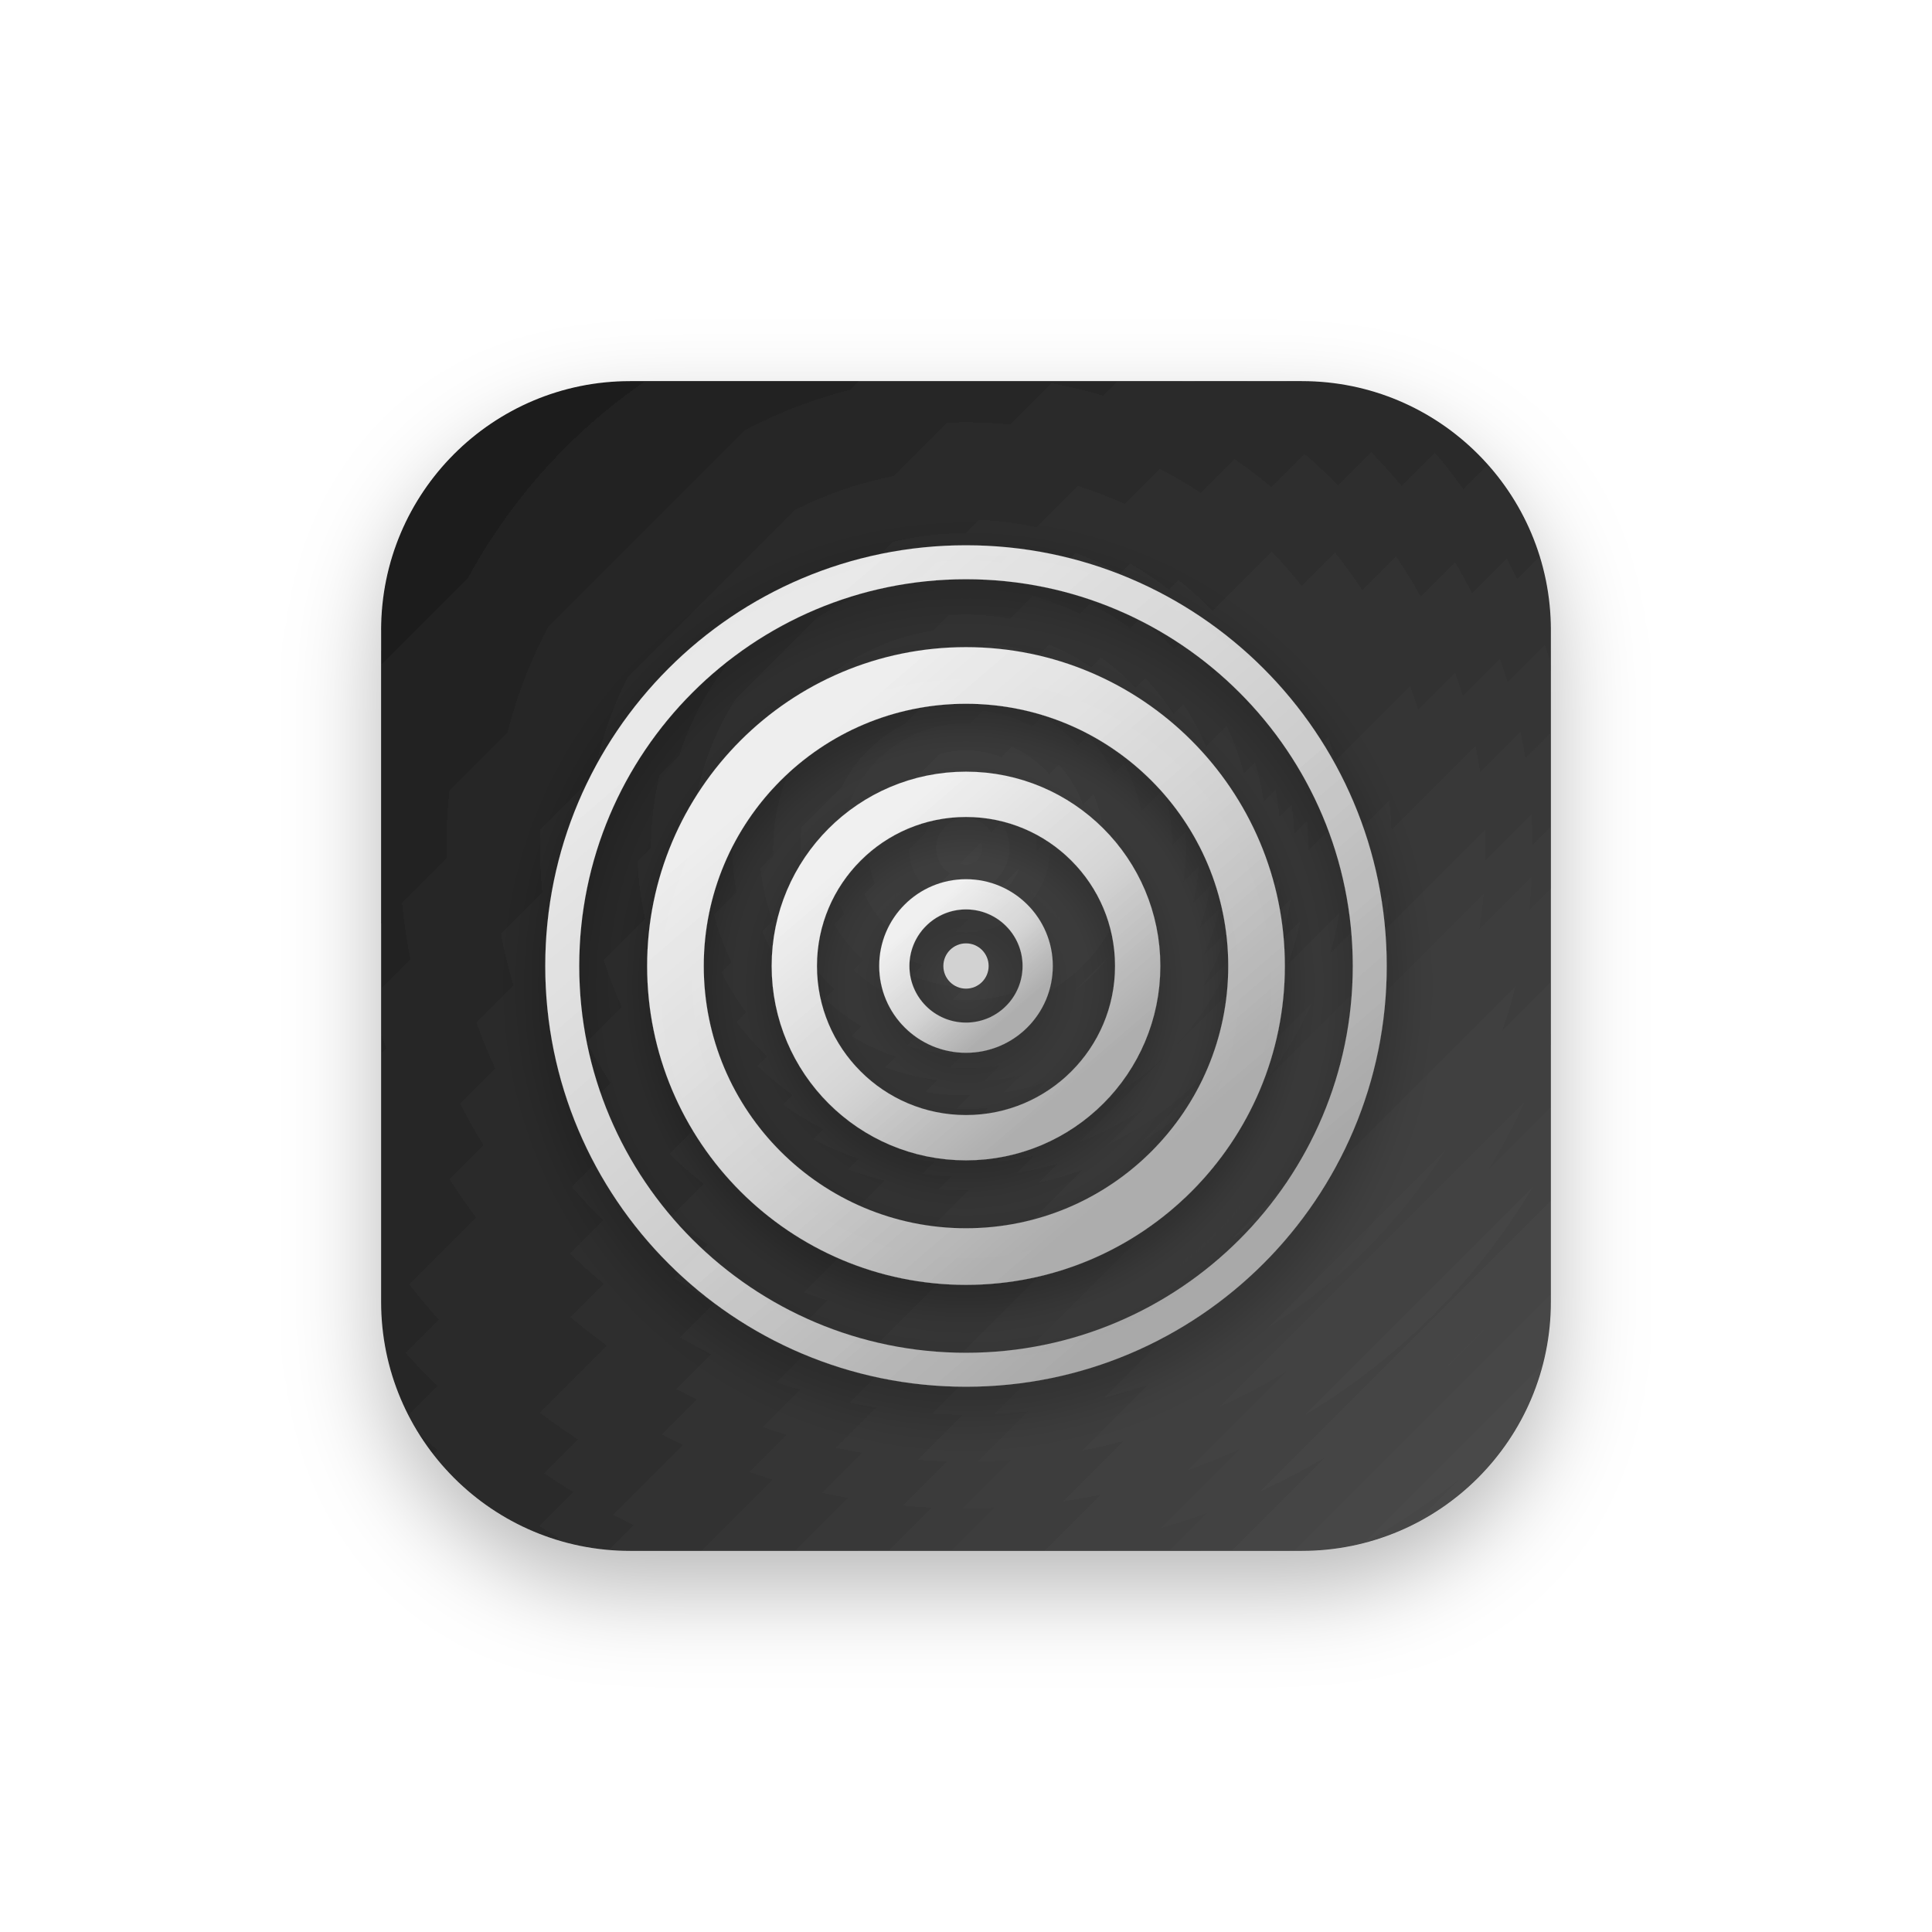
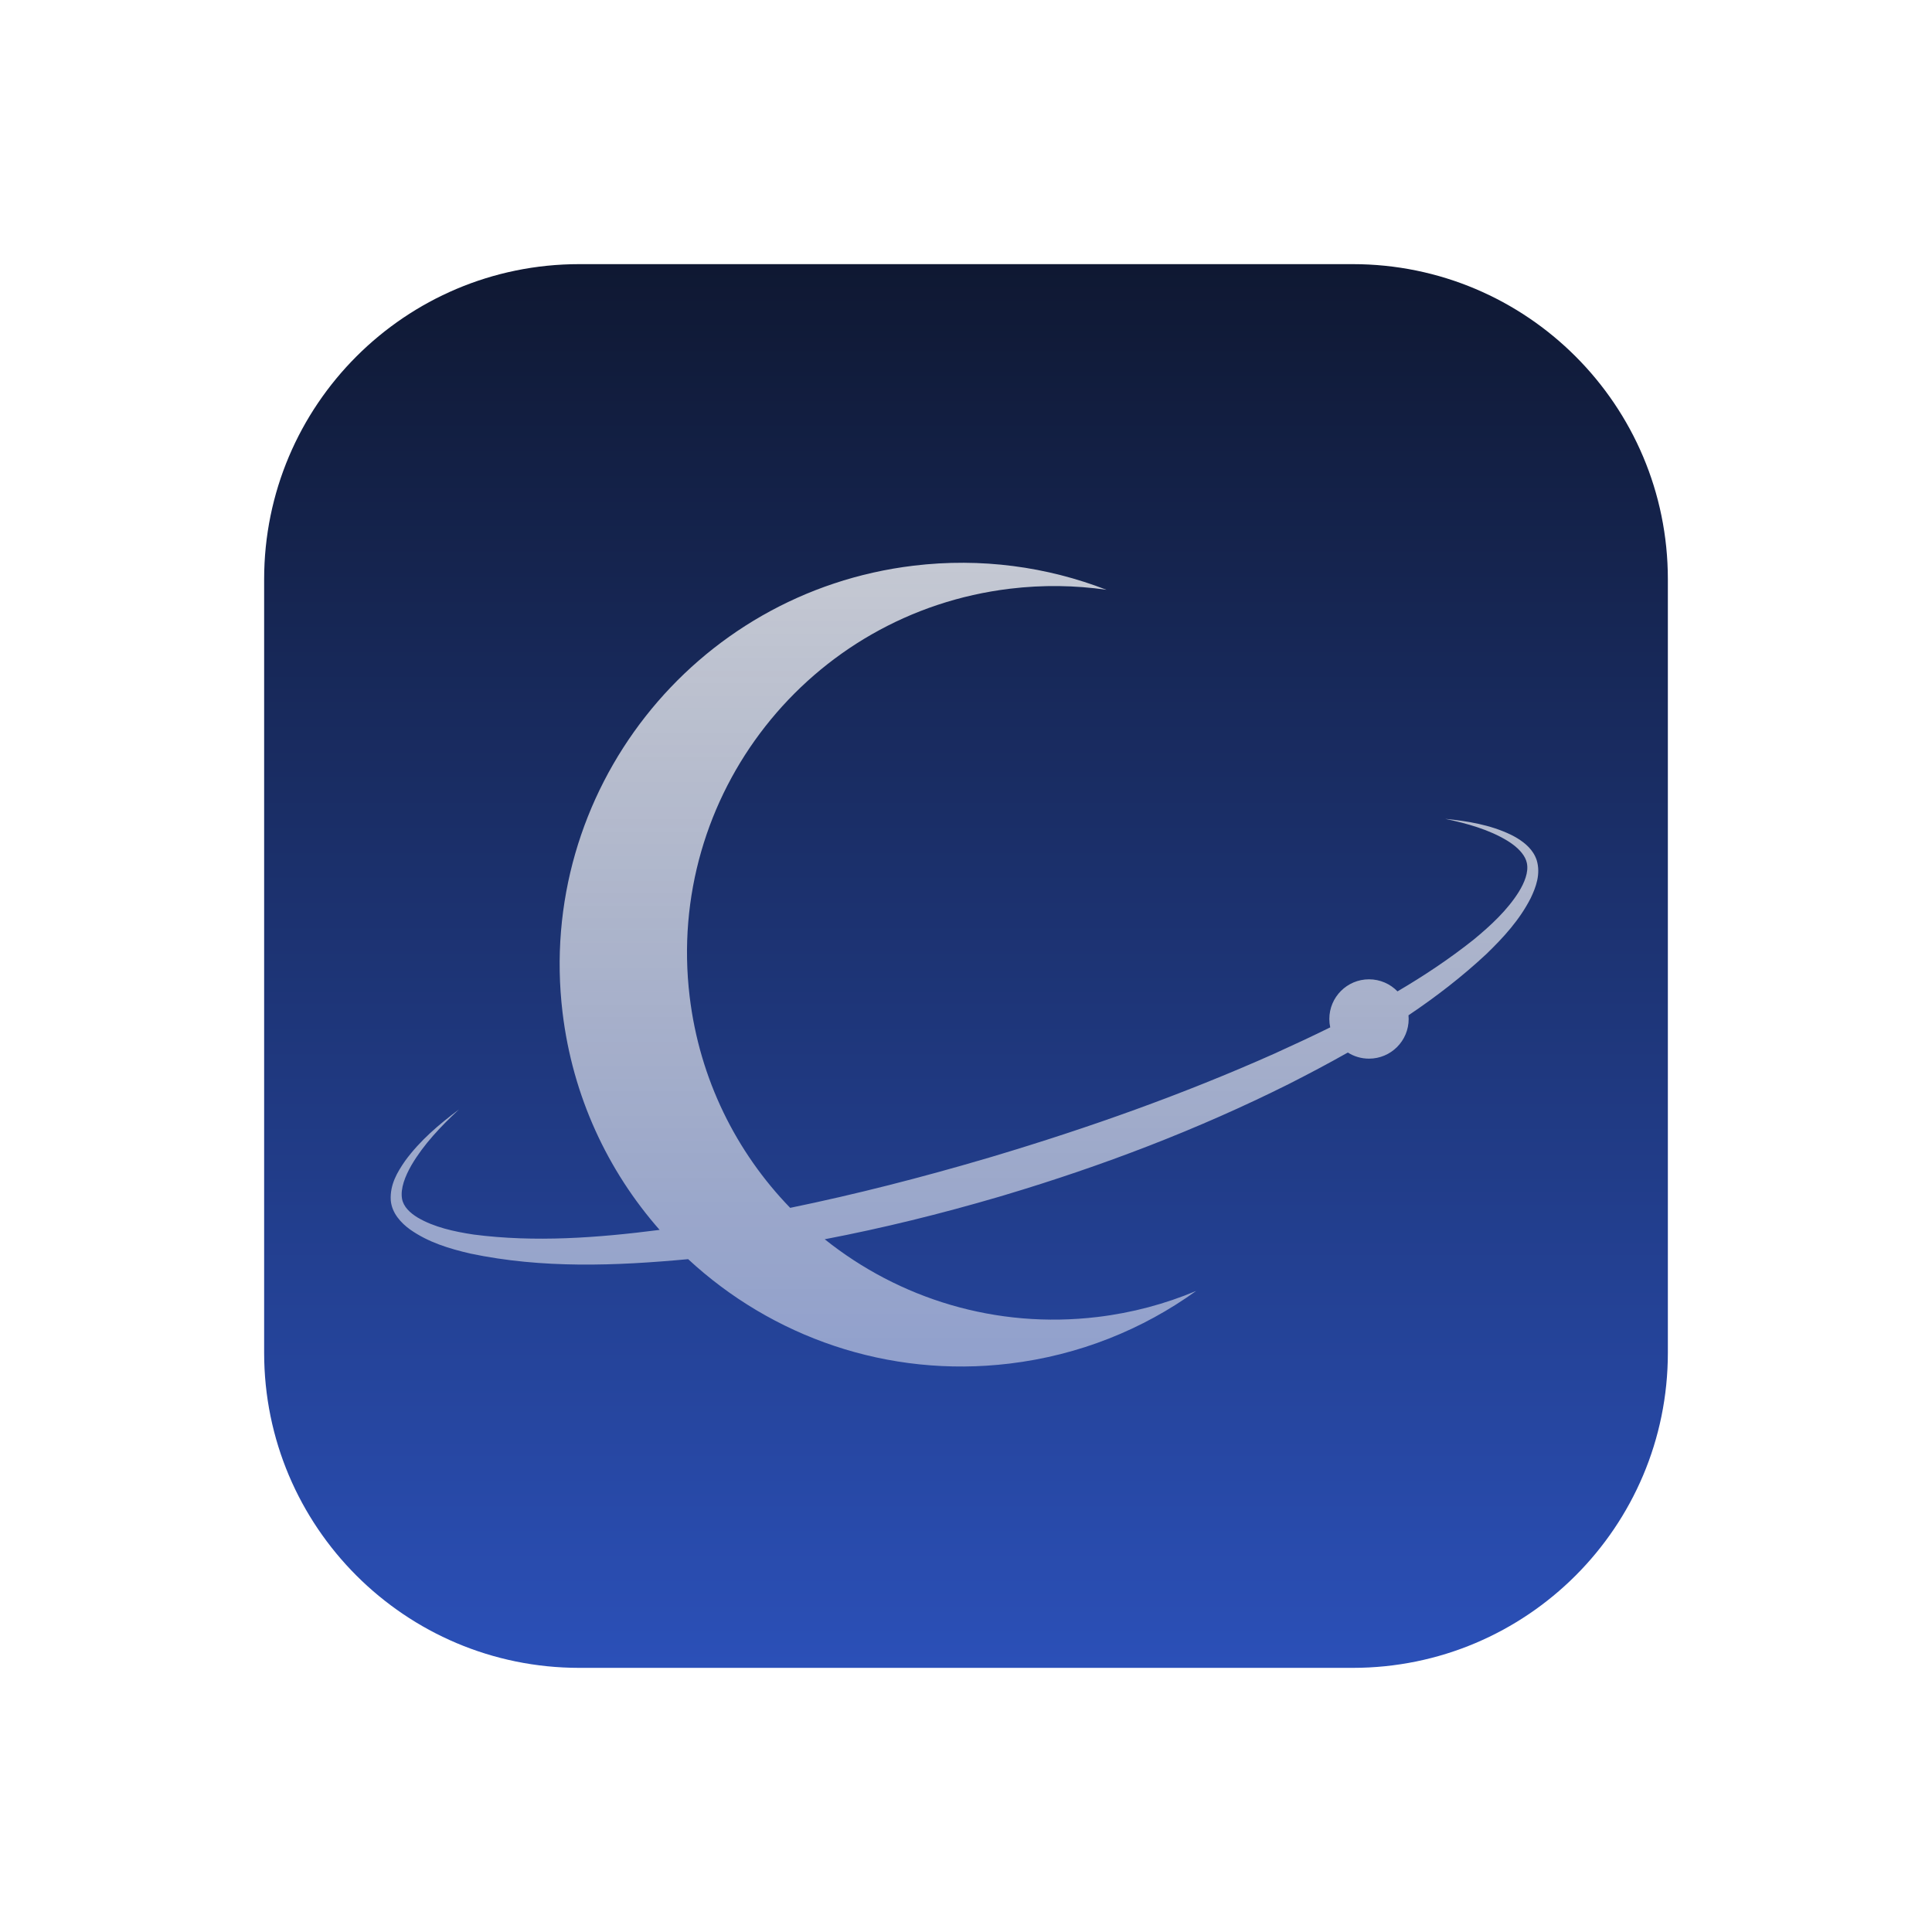
<svg xmlns="http://www.w3.org/2000/svg" width="1024" height="1024" viewBox="0 0 1024 1024">
  <defs>
-     <linearGradient id="bg" x1="0" y1="0" x2="1" y2="1">
-       <stop offset="0" stop-color="#171717" />
-       <stop offset="0.55" stop-color="#2b2b2b" />
-       <stop offset="1" stop-color="#4d4d4d" />
+     <linearGradient id="sky" x1="0" y1="0" x2="0" y2="1">
+       <stop offset="0" stop-color="#0f1832" />
+       <stop offset="1" stop-color="#2b50b8" />
    </linearGradient>
-     <radialGradient id="glow" cx="50%" cy="40%" r="70%">
-       <stop offset="0" stop-color="#ffffff" stop-opacity="0.14" />
-       <stop offset="0.42" stop-color="#ffffff" stop-opacity="0.04" />
-       <stop offset="1" stop-color="#ffffff" stop-opacity="0" />
-     </radialGradient>
-     <linearGradient id="ring" x1="0.2" y1="0.15" x2="0.8" y2="0.85">
-       <stop offset="0" stop-color="#f3f3f3" />
-       <stop offset="0.55" stop-color="#d7d7d7" />
-       <stop offset="1" stop-color="#b0b0b0" />
+     <linearGradient id="moon" x1="0" y1="0" x2="0" y2="1">
+       <stop offset="0" stop-color="#ffffff" />
+       <stop offset="1" stop-color="#ffffff" stop-opacity="0.66" />
    </linearGradient>
-     <filter id="tile-shadow" x="-30%" y="-30%" width="160%" height="160%">
-       <feDropShadow dx="0" dy="20" stdDeviation="24" flood-color="#000000" flood-opacity="0.28" />
-     </filter>
-     <filter id="soft-shadow" x="-30%" y="-30%" width="160%" height="160%">
-       <feDropShadow dx="0" dy="10" stdDeviation="14" flood-color="#000000" flood-opacity="0.34" />
-     </filter>
  </defs>
-   <g filter="url(#tile-shadow)">
-     <rect x="202" y="202" width="620" height="620" rx="132" fill="url(#bg)" />
-     <rect x="202" y="202" width="620" height="620" rx="132" fill="url(#glow)" />
+   <rect x="140" y="140" width="744" height="744" rx="167" fill="url(#sky)" />
+   <g transform="translate(207.07 298.28) scale(0.8916)" fill="url(#moon)" fill-opacity="0.75">
+     <path d="M310.85 1.728C351.099 -3.106 390.21 2.368 425.539 16.07C406.959 13.383 387.722 13.07 368.192 15.416C248.642 29.776 163.369 138.332 177.729 257.883C183.636 307.065 205.486 350.446 237.485 383.475C276.723 375.404 315.615 365.397 354.082 354.096C355.412 353.703 356.742 353.309 358.07 352.913C414.985 335.899 471.112 315.958 525.302 291.812C536.428 286.771 547.536 281.596 558.52 276.183C558.174 274.577 557.99 272.91 557.99 271.2C557.99 258.176 568.549 247.619 581.572 247.619C588.217 247.619 594.219 250.367 598.505 254.789C614.292 245.515 629.491 235.398 643.728 224.069C653.981 215.644 663.865 206.44 670.659 195.57C673.984 190.121 676.553 183.923 675.416 178.489C674.562 174.346 671.184 170.52 667.191 167.536C666.155 166.755 665.065 166.015 663.942 165.311C652.933 158.58 639.854 154.962 626.867 152.225C640.102 153.561 653.488 155.693 665.963 161.682C667.242 162.317 668.507 163.004 669.742 163.756C674.433 166.641 679.257 170.655 681.285 176.867C683.722 185.088 680.805 192.883 677.665 199.41C671.034 212.422 661.355 222.908 651.297 232.631C636.833 246.119 621.281 258.092 605.051 269.003C605.118 269.726 605.153 270.459 605.153 271.2C605.153 284.224 594.596 294.782 581.572 294.782C576.943 294.782 572.626 293.447 568.983 291.142C557.416 297.681 545.67 303.879 533.873 309.877C479.642 336.994 422.881 358.587 364.923 375.914C363.57 376.317 362.216 376.718 360.86 377.116C327.007 387.024 292.701 395.511 258.019 402.143C302.092 437.39 359.738 455.609 420.195 448.347C440.875 445.863 460.529 440.558 478.819 432.868C447.12 455.706 409.362 471.074 367.826 476.063C295.313 484.773 226.492 460.027 176.829 413.974C133.922 417.954 90.279 419.688 47.201 410.62C34.91 407.726 22.476 404.078 11.464 396.295C6.227 392.5 0.691 386.67 0.047 379.011C-0.512 369.543 4.017 362.186 8.478 355.69C8.485 355.68 8.492 355.669 8.5 355.658C17.412 343.407 28.803 333.808 40.559 325.009C29.836 335.004 19.562 345.774 12.334 358.127C12.328 358.138 12.322 358.149 12.316 358.16C8.649 364.567 5.656 371.972 6.762 378.137C7.596 382.807 11.455 386.487 16.155 389.313C25.793 394.969 37.63 397.587 49.311 399.343C85.651 404.078 122.969 401.325 159.874 396.575C129.059 361.566 108.154 317.19 102.171 267.384C86.438 136.4 179.866 17.462 310.85 1.728Z" />
  </g>
-   <g fill="none" stroke="url(#ring)" filter="url(#soft-shadow)">
-     <circle cx="512" cy="512" r="214" stroke-width="18" opacity="0.94" />
-     <circle cx="512" cy="512" r="154" stroke-width="30" opacity="0.97" />
-     <circle cx="512" cy="512" r="91" stroke-width="24" opacity="0.98" />
-     <circle cx="512" cy="512" r="38" stroke-width="16" opacity="0.98" />
-   </g>
-   <circle cx="512" cy="512" r="12" fill="#d2d2d2" />
</svg>
